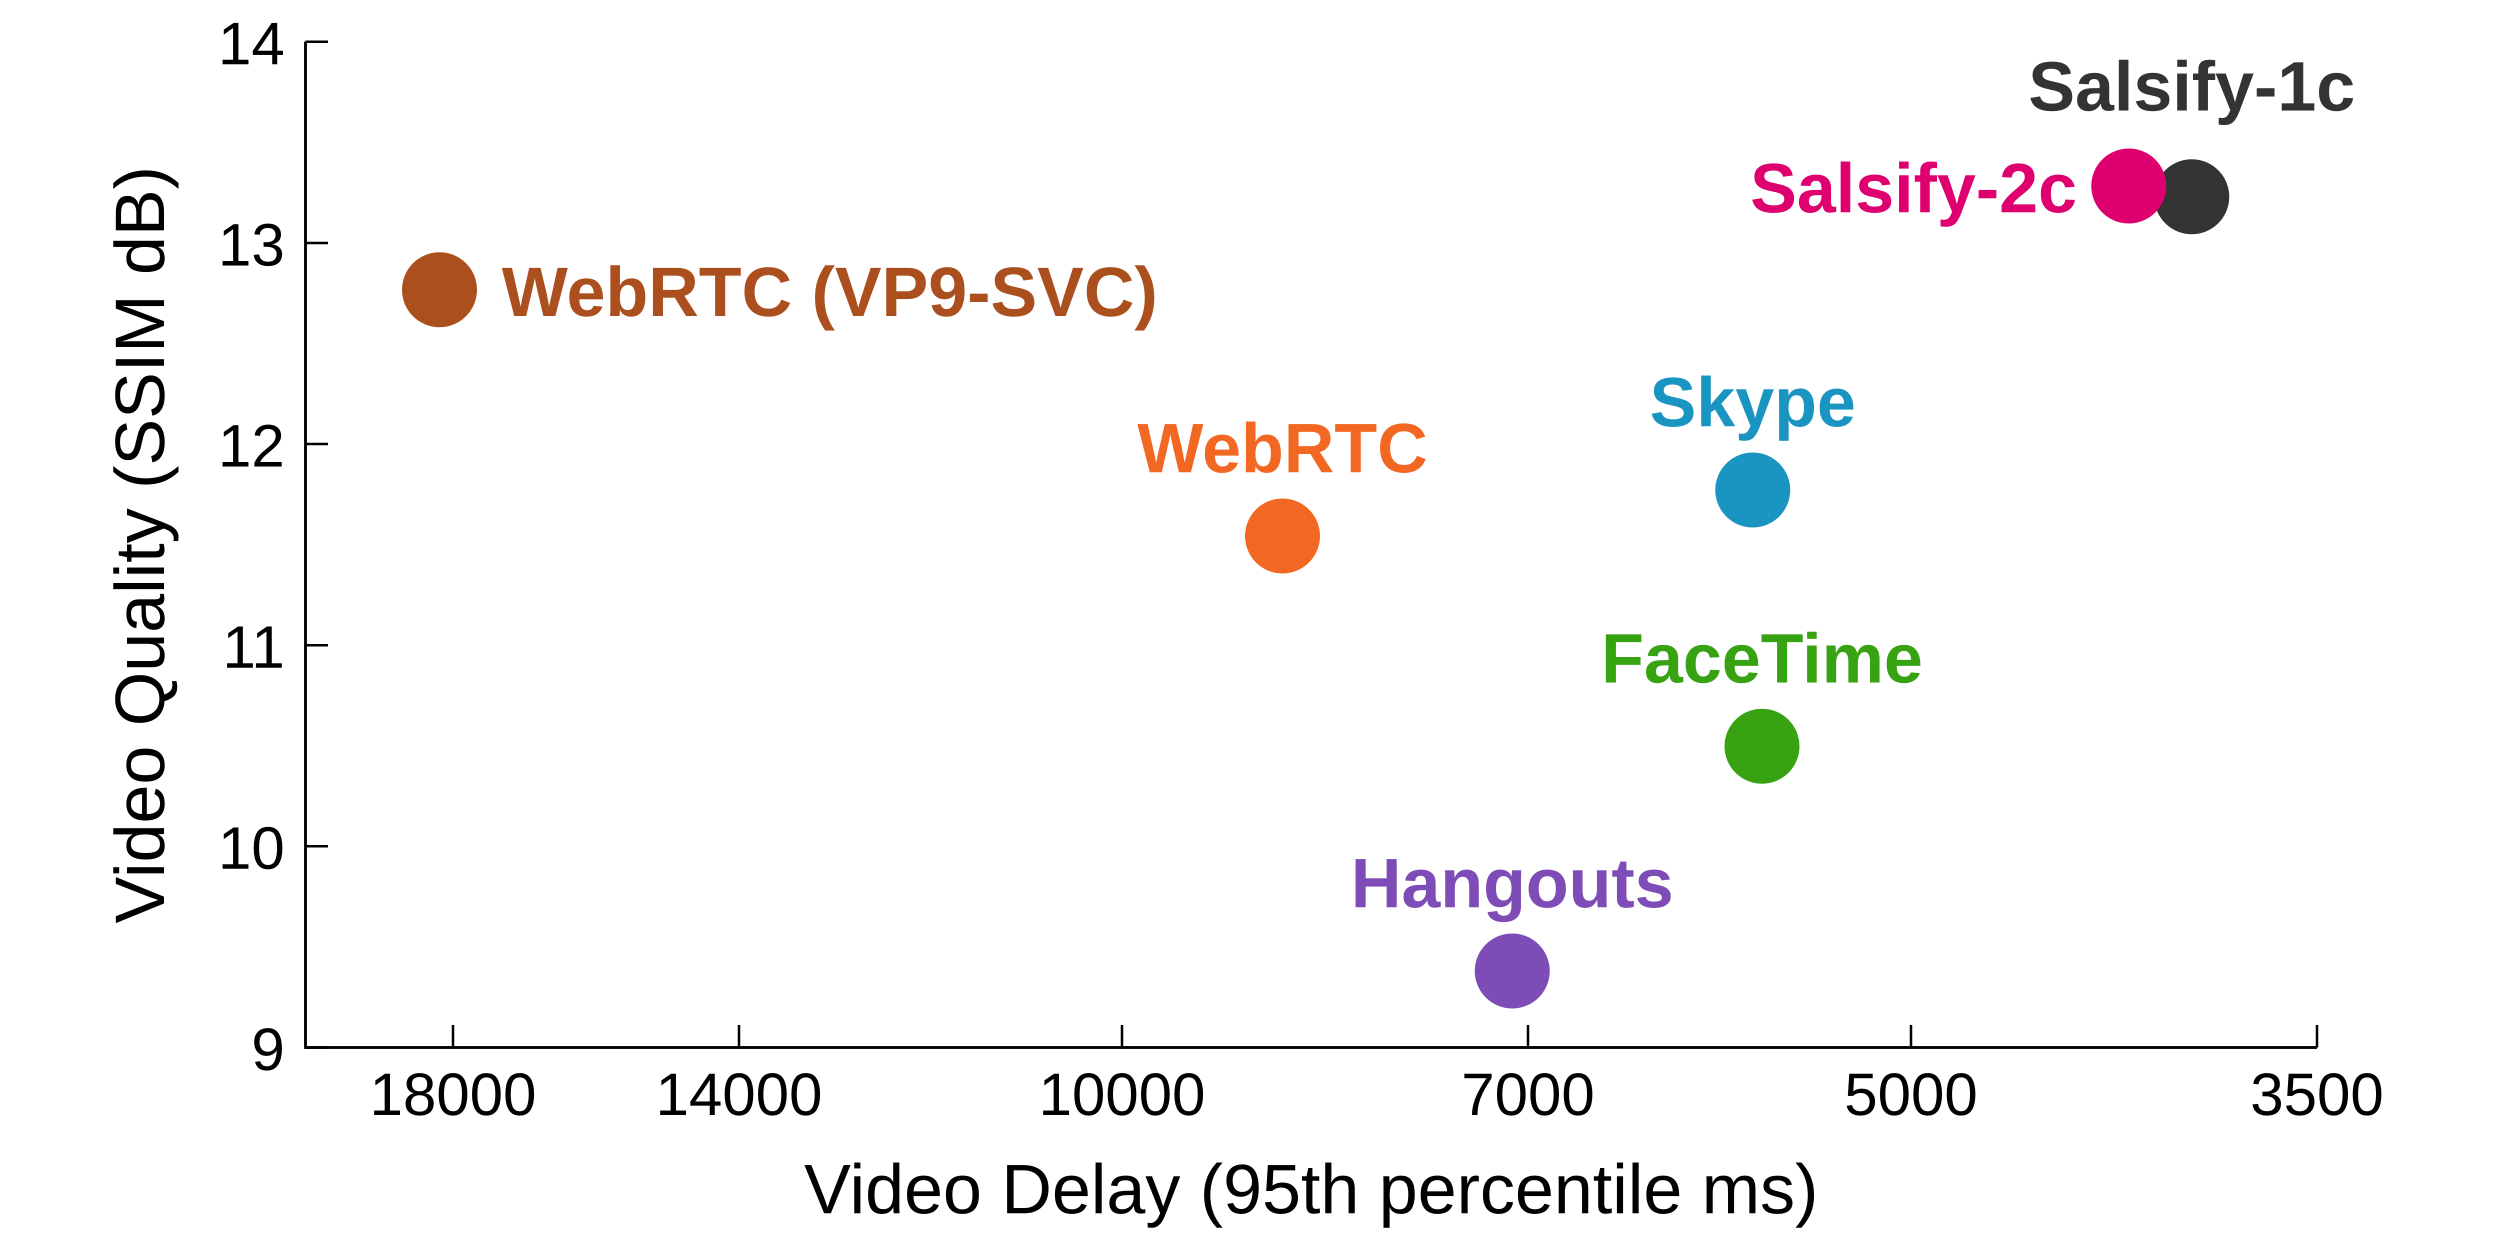
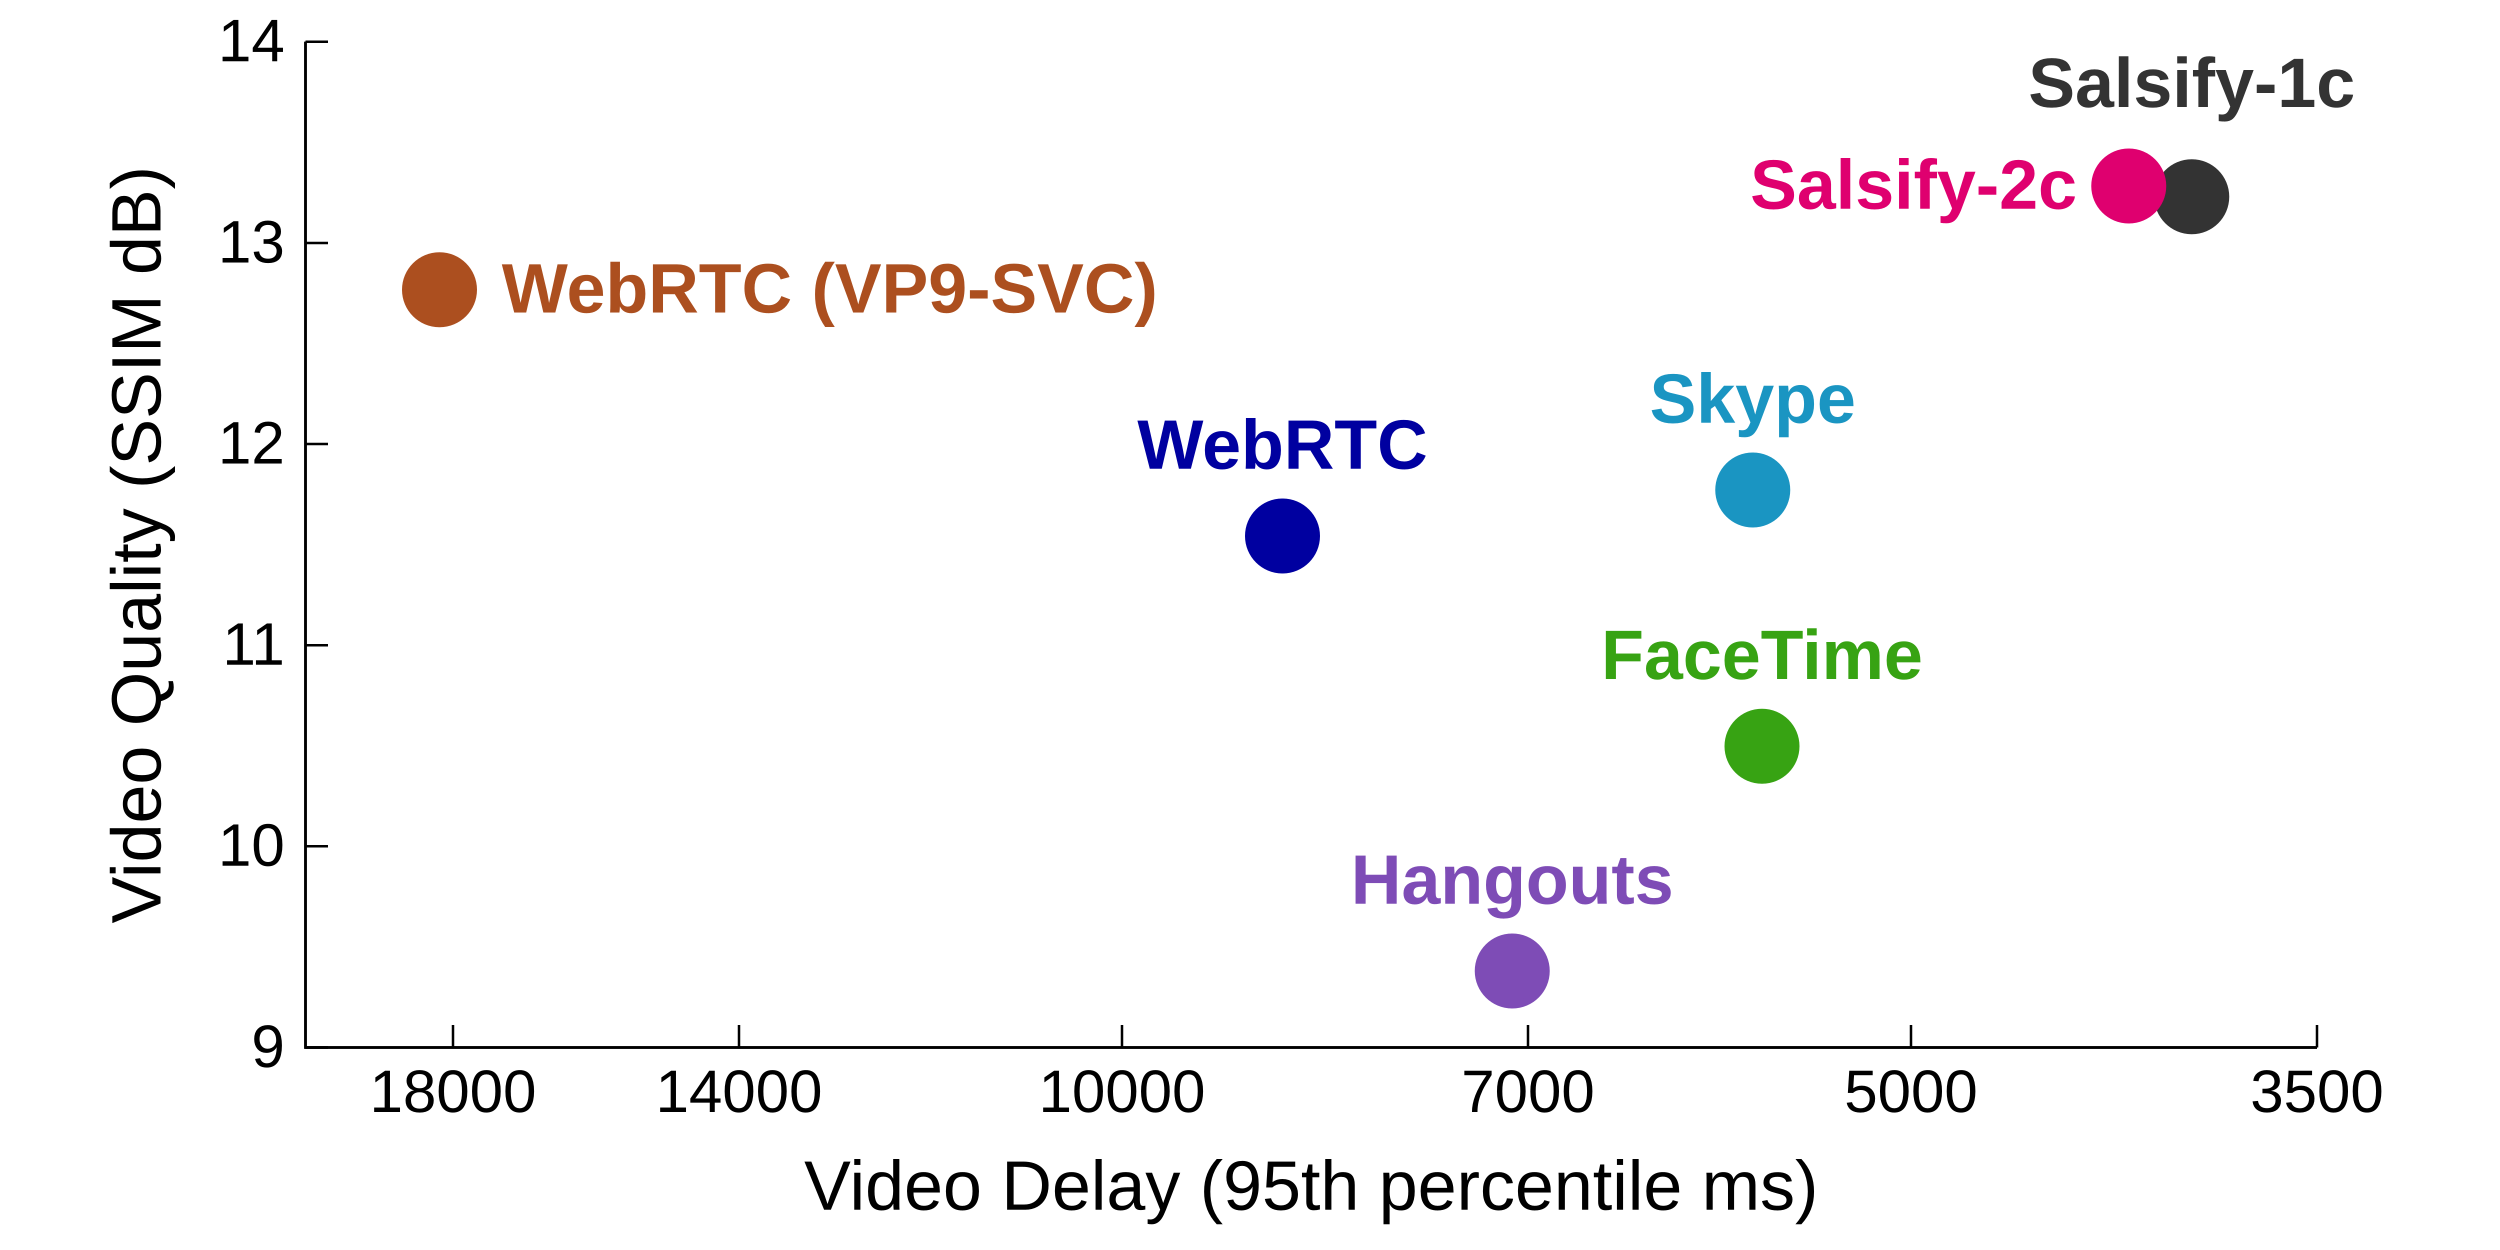
<svg xmlns="http://www.w3.org/2000/svg" xmlns:xlink="http://www.w3.org/1999/xlink" width="1000" height="500" viewBox="0 0 1000 500">
  <g id="gnuplot_canvas">
    <rect x="0" y="0" width="1000" height="500" fill="#ffffff" />
    <defs>
      <circle id="gpDot" r="0.5" stroke-width="0.5" />
      <path id="gpPt0" stroke-width="0.222" stroke="currentColor" d="M-1,0 h2 M0,-1 v2" />
      <path id="gpPt1" stroke-width="0.222" stroke="currentColor" d="M-1,-1 L1,1 M1,-1 L-1,1" />
      <path id="gpPt2" stroke-width="0.222" stroke="currentColor" d="M-1,0 L1,0 M0,-1 L0,1 M-1,-1 L1,1 M-1,1 L1,-1" />
      <rect id="gpPt3" stroke-width="0.222" stroke="currentColor" x="-1" y="-1" width="2" height="2" />
      <rect id="gpPt4" stroke-width="0.222" stroke="currentColor" fill="currentColor" x="-1" y="-1" width="2" height="2" />
      <circle id="gpPt5" stroke-width="0.222" stroke="currentColor" cx="0" cy="0" r="1" />
      <use xlink:href="#gpPt5" id="gpPt6" fill="currentColor" stroke="none" />
      <path id="gpPt7" stroke-width="0.222" stroke="currentColor" d="M0,-1.33 L-1.33,0.67 L1.33,0.67 z" />
      <use xlink:href="#gpPt7" id="gpPt8" fill="currentColor" stroke="none" />
      <use xlink:href="#gpPt7" id="gpPt9" stroke="currentColor" transform="rotate(180)" />
      <use xlink:href="#gpPt9" id="gpPt10" fill="currentColor" stroke="none" />
      <use xlink:href="#gpPt3" id="gpPt11" stroke="currentColor" transform="rotate(45)" />
      <use xlink:href="#gpPt11" id="gpPt12" fill="currentColor" stroke="none" />
      <path id="gpPt13" stroke-width="0.222" stroke="currentColor" d="M0,1.330 L1.265,0.411 L0.782,-1.067 L-0.782,-1.076 L-1.265,0.411 z" />
      <use xlink:href="#gpPt13" id="gpPt14" fill="currentColor" stroke="none" />
      <filter id="textbox" filterUnits="objectBoundingBox" x="0" y="0" height="1" width="1">
        <feFlood flood-color="#FFFFFF" flood-opacity="1" result="bgnd" />
        <feComposite in="SourceGraphic" in2="bgnd" operator="atop" />
      </filter>
      <filter id="greybox" filterUnits="objectBoundingBox" x="0" y="0" height="1" width="1">
        <feFlood flood-color="lightgrey" flood-opacity="1" result="grey" />
        <feComposite in="SourceGraphic" in2="grey" operator="atop" />
      </filter>
    </defs>
    <g fill="none" color="#FFFFFF" stroke="currentColor" stroke-width="1.00" stroke-linecap="butt" stroke-linejoin="miter">
</g>
    <g fill="none" color="black" stroke="currentColor" stroke-width="1.00" stroke-linecap="butt" stroke-linejoin="miter">
      <path stroke="black" d="M122.2,419.0 L131.2,419.0  " />
-       <g transform="translate(113.9,428.0)" stroke="none" fill="black" font-family="Arial" font-size="24.00" text-anchor="end">
+       <g transform="translate(113.9,426.8)" stroke="none" fill="black" font-family="Arial" font-size="24.00" text-anchor="end">
        <text>
          <tspan font-family="Arial"> 9</tspan>
        </text>
      </g>
    </g>
    <g fill="none" color="black" stroke="currentColor" stroke-width="1.00" stroke-linecap="butt" stroke-linejoin="miter">
      <path stroke="black" d="M122.2,338.5 L131.2,338.5  " />
-       <g transform="translate(113.9,347.5)" stroke="none" fill="black" font-family="Arial" font-size="24.00" text-anchor="end">
+       <g transform="translate(113.9,346.3)" stroke="none" fill="black" font-family="Arial" font-size="24.00" text-anchor="end">
        <text>
          <tspan font-family="Arial"> 10</tspan>
        </text>
      </g>
    </g>
    <g fill="none" color="black" stroke="currentColor" stroke-width="1.00" stroke-linecap="butt" stroke-linejoin="miter">
      <path stroke="black" d="M122.2,258.1 L131.2,258.1  " />
-       <g transform="translate(113.9,267.1)" stroke="none" fill="black" font-family="Arial" font-size="24.00" text-anchor="end">
+       <g transform="translate(113.9,265.9)" stroke="none" fill="black" font-family="Arial" font-size="24.00" text-anchor="end">
        <text>
          <tspan font-family="Arial"> 11</tspan>
        </text>
      </g>
    </g>
    <g fill="none" color="black" stroke="currentColor" stroke-width="1.00" stroke-linecap="butt" stroke-linejoin="miter">
      <path stroke="black" d="M122.2,177.6 L131.2,177.6  " />
-       <g transform="translate(113.9,186.6)" stroke="none" fill="black" font-family="Arial" font-size="24.00" text-anchor="end">
+       <g transform="translate(113.9,185.4)" stroke="none" fill="black" font-family="Arial" font-size="24.00" text-anchor="end">
        <text>
          <tspan font-family="Arial"> 12</tspan>
        </text>
      </g>
    </g>
    <g fill="none" color="black" stroke="currentColor" stroke-width="1.00" stroke-linecap="butt" stroke-linejoin="miter">
      <path stroke="black" d="M122.2,97.2 L131.2,97.2  " />
-       <g transform="translate(113.9,106.2)" stroke="none" fill="black" font-family="Arial" font-size="24.00" text-anchor="end">
+       <g transform="translate(113.9,105.0)" stroke="none" fill="black" font-family="Arial" font-size="24.00" text-anchor="end">
        <text>
          <tspan font-family="Arial"> 13</tspan>
        </text>
      </g>
    </g>
    <g fill="none" color="black" stroke="currentColor" stroke-width="1.00" stroke-linecap="butt" stroke-linejoin="miter">
      <path stroke="black" d="M122.2,16.7 L131.2,16.7  " />
-       <g transform="translate(113.9,25.7)" stroke="none" fill="black" font-family="Arial" font-size="24.00" text-anchor="end">
+       <g transform="translate(113.9,24.5)" stroke="none" fill="black" font-family="Arial" font-size="24.00" text-anchor="end">
        <text>
          <tspan font-family="Arial"> 14</tspan>
        </text>
      </g>
    </g>
    <g fill="none" color="black" stroke="currentColor" stroke-width="1.00" stroke-linecap="butt" stroke-linejoin="miter">
      <path stroke="black" d="M926.8,419.0 L926.8,410.0  " />
-       <g transform="translate(926.8,446.0)" stroke="none" fill="black" font-family="Arial" font-size="24.00" text-anchor="middle">
+       <g transform="translate(926.8,444.8)" stroke="none" fill="black" font-family="Arial" font-size="24.00" text-anchor="middle">
        <text>
          <tspan font-family="Arial">3500</tspan>
        </text>
      </g>
    </g>
    <g fill="none" color="black" stroke="currentColor" stroke-width="1.00" stroke-linecap="butt" stroke-linejoin="miter">
      <path stroke="black" d="M764.4,419.0 L764.4,410.0  " />
-       <g transform="translate(764.4,446.0)" stroke="none" fill="black" font-family="Arial" font-size="24.00" text-anchor="middle">
+       <g transform="translate(764.4,444.8)" stroke="none" fill="black" font-family="Arial" font-size="24.00" text-anchor="middle">
        <text>
          <tspan font-family="Arial">5000</tspan>
        </text>
      </g>
    </g>
    <g fill="none" color="black" stroke="currentColor" stroke-width="1.00" stroke-linecap="butt" stroke-linejoin="miter">
      <path stroke="black" d="M611.2,419.0 L611.2,410.0  " />
-       <g transform="translate(611.2,446.0)" stroke="none" fill="black" font-family="Arial" font-size="24.00" text-anchor="middle">
+       <g transform="translate(611.2,444.8)" stroke="none" fill="black" font-family="Arial" font-size="24.00" text-anchor="middle">
        <text>
          <tspan font-family="Arial">7000</tspan>
        </text>
      </g>
    </g>
    <g fill="none" color="black" stroke="currentColor" stroke-width="1.00" stroke-linecap="butt" stroke-linejoin="miter">
      <path stroke="black" d="M448.8,419.0 L448.8,410.0  " />
-       <g transform="translate(448.8,446.0)" stroke="none" fill="black" font-family="Arial" font-size="24.00" text-anchor="middle">
+       <g transform="translate(448.8,444.8)" stroke="none" fill="black" font-family="Arial" font-size="24.00" text-anchor="middle">
        <text>
          <tspan font-family="Arial">10000</tspan>
        </text>
      </g>
    </g>
    <g fill="none" color="black" stroke="currentColor" stroke-width="1.00" stroke-linecap="butt" stroke-linejoin="miter">
      <path stroke="black" d="M295.6,419.0 L295.6,410.0  " />
-       <g transform="translate(295.6,446.0)" stroke="none" fill="black" font-family="Arial" font-size="24.00" text-anchor="middle">
+       <g transform="translate(295.6,444.8)" stroke="none" fill="black" font-family="Arial" font-size="24.00" text-anchor="middle">
        <text>
          <tspan font-family="Arial">14000</tspan>
        </text>
      </g>
    </g>
    <g fill="none" color="black" stroke="currentColor" stroke-width="1.00" stroke-linecap="butt" stroke-linejoin="miter">
      <path stroke="black" d="M181.2,419.0 L181.2,410.0  " />
-       <g transform="translate(181.2,446.0)" stroke="none" fill="black" font-family="Arial" font-size="24.00" text-anchor="middle">
+       <g transform="translate(181.2,444.8)" stroke="none" fill="black" font-family="Arial" font-size="24.00" text-anchor="middle">
        <text>
          <tspan font-family="Arial">18000</tspan>
        </text>
      </g>
    </g>
    <g fill="none" color="black" stroke="currentColor" stroke-width="1.00" stroke-linecap="butt" stroke-linejoin="miter">
</g>
    <g fill="none" color="black" stroke="currentColor" stroke-width="1.00" stroke-linecap="butt" stroke-linejoin="miter">
      <path stroke="black" d="M122.2,16.7 L122.2,419.0 L926.8,419.0 M926.8,16.7 M122.2,16.7  " />
    </g>
    <g fill="none" color="black" stroke="currentColor" stroke-width="1.00" stroke-linecap="butt" stroke-linejoin="miter">
-       <g transform="translate(65.6,217.9) rotate(270)" stroke="none" fill="black" font-family="Arial" font-size="28.00" text-anchor="middle">
+       <g transform="translate(64.2,217.9) rotate(270)" stroke="none" fill="black" font-family="Arial" font-size="28.00" text-anchor="middle">
        <text>
          <tspan font-family="Arial">Video Quality (SSIM dB)</tspan>
        </text>
      </g>
    </g>
    <g fill="none" color="black" stroke="currentColor" stroke-width="1.00" stroke-linecap="butt" stroke-linejoin="miter">
-       <g transform="translate(949.2,217.9) rotate(270)" stroke="none" fill="black" font-family="Arial" font-size="12.00" text-anchor="middle">
-         <text />
-       </g>
-     </g>
-     <g fill="none" color="black" stroke="currentColor" stroke-width="1.00" stroke-linecap="butt" stroke-linejoin="miter">
-       <g transform="translate(524.5,485.3)" stroke="none" fill="black" font-family="Arial" font-size="28.00" text-anchor="middle">
+       <g transform="translate(948.6,217.9) rotate(270)" stroke="none" fill="black" font-family="Arial" font-size="12.00" text-anchor="middle">
+         <text />
+       </g>
+     </g>
+     <g fill="none" color="black" stroke="currentColor" stroke-width="1.00" stroke-linecap="butt" stroke-linejoin="miter">
+       <g transform="translate(524.5,483.9)" stroke="none" fill="black" font-family="Arial" font-size="28.00" text-anchor="middle">
        <text>
          <tspan font-family="Arial">Video Delay (95th percentile ms)</tspan>
        </text>
      </g>
    </g>
    <g fill="none" color="black" stroke="currentColor" stroke-width="1.00" stroke-linecap="butt" stroke-linejoin="miter">
-       <g transform="translate(524.5,30.2)" stroke="none" fill="black" font-family="Arial" font-size="12.00" text-anchor="middle">
-         <text />
-       </g>
-       <g transform="translate(524.5,30.3)" stroke="none" fill="black" font-family="Arial" font-size="12.00" text-anchor="middle">
-         <text />
-       </g>
-     </g>
-     <g fill="none" color="black" stroke="currentColor" stroke-width="1.00" stroke-linecap="butt" stroke-linejoin="miter">
-       <g transform="translate(80.7,482.9)" stroke="none" fill="black" font-family="Arial" font-size="12.00" text-anchor="start">
+       <g transform="translate(524.5,29.6)" stroke="none" fill="black" font-family="Arial" font-size="12.00" text-anchor="middle">
+         <text />
+       </g>
+       <g transform="translate(524.5,29.7)" stroke="none" fill="black" font-family="Arial" font-size="12.00" text-anchor="middle">
+         <text />
+       </g>
+     </g>
+     <g fill="none" color="black" stroke="currentColor" stroke-width="1.00" stroke-linecap="butt" stroke-linejoin="miter">
+       <g transform="translate(80.7,482.3)" stroke="none" fill="black" font-family="Arial" font-size="12.00" text-anchor="start">
        <text />
      </g>
    </g>
    <g id="gnuplot_plot_1">
      <g fill="none" color="black" stroke="currentColor" stroke-width="1.00" stroke-linecap="butt" stroke-linejoin="miter">
        <path stroke="rgb(172,  79,  31)" d="M175.8,115.9  " />
        <use xlink:href="#gpPt6" transform="translate(175.8,115.9) scale(13.50)" color="rgb(172,  79,  31)" />
      </g>
    </g>
    <g id="gnuplot_plot_2">
      <g fill="none" color="black" stroke="currentColor" stroke-width="1.00" stroke-linecap="butt" stroke-linejoin="miter">
-         <g transform="translate(200.7,126.4)" stroke="none" fill="rgb(172,79,31)" font-family="Arial:Bold" font-size="28.00" text-anchor="start">
+         <g transform="translate(200.7,125.0)" stroke="none" fill="rgb(172,79,31)" font-family="Arial:Bold" font-size="28.00" text-anchor="start">
          <text>
            <tspan font-family="Arial" font-weight="bold">WebRTC (VP9-SVC)</tspan>
          </text>
        </g>
      </g>
    </g>
    <g id="gnuplot_plot_3">
      <g fill="none" color="black" stroke="currentColor" stroke-width="1.00" stroke-linecap="butt" stroke-linejoin="miter">
        <path stroke="rgb( 26, 149, 194)" d="M701.1,196.0  " />
        <use xlink:href="#gpPt6" transform="translate(701.1,196.0) scale(13.50)" color="rgb( 26, 149, 194)" />
      </g>
    </g>
    <g id="gnuplot_plot_4">
      <g fill="none" color="black" stroke="currentColor" stroke-width="1.00" stroke-linecap="butt" stroke-linejoin="miter">
-         <g transform="translate(701.1,170.5)" stroke="none" fill="rgb(26,149,194)" font-family="Arial:Bold" font-size="28.00" text-anchor="middle">
+         <g transform="translate(701.1,169.1)" stroke="none" fill="rgb(26,149,194)" font-family="Arial:Bold" font-size="28.00" text-anchor="middle">
          <text>
            <tspan font-family="Arial" font-weight="bold">Skype</tspan>
          </text>
        </g>
      </g>
    </g>
    <g id="gnuplot_plot_5">
      <g fill="none" color="black" stroke="currentColor" stroke-width="1.00" stroke-linecap="butt" stroke-linejoin="miter">
        <path stroke="rgb( 55, 163,  19)" d="M704.8,298.5  " />
        <use xlink:href="#gpPt6" transform="translate(704.8,298.5) scale(13.50)" color="rgb( 55, 163,  19)" />
      </g>
    </g>
    <g id="gnuplot_plot_6">
      <g fill="none" color="black" stroke="currentColor" stroke-width="1.00" stroke-linecap="butt" stroke-linejoin="miter">
-         <g transform="translate(704.8,273.0)" stroke="none" fill="rgb(55,163,19)" font-family="Arial:Bold" font-size="28.00" text-anchor="middle">
+         <g transform="translate(704.8,271.6)" stroke="none" fill="rgb(55,163,19)" font-family="Arial:Bold" font-size="28.00" text-anchor="middle">
          <text>
            <tspan font-family="Arial" font-weight="bold">FaceTime</tspan>
          </text>
        </g>
      </g>
    </g>
    <g id="gnuplot_plot_7">
      <g fill="none" color="black" stroke="currentColor" stroke-width="1.00" stroke-linecap="butt" stroke-linejoin="miter">
        <path stroke="rgb(126,  76, 182)" d="M604.9,388.4  " />
        <use xlink:href="#gpPt6" transform="translate(604.9,388.4) scale(13.50)" color="rgb(126,  76, 182)" />
      </g>
    </g>
    <g id="gnuplot_plot_8">
      <g fill="none" color="black" stroke="currentColor" stroke-width="1.00" stroke-linecap="butt" stroke-linejoin="miter">
-         <g transform="translate(604.9,362.9)" stroke="none" fill="rgb(126,76,182)" font-family="Arial:Bold" font-size="28.00" text-anchor="middle">
+         <g transform="translate(604.9,361.5)" stroke="none" fill="rgb(126,76,182)" font-family="Arial:Bold" font-size="28.00" text-anchor="middle">
          <text>
            <tspan font-family="Arial" font-weight="bold">Hangouts</tspan>
          </text>
        </g>
      </g>
    </g>
    <g id="gnuplot_plot_9">
      <g fill="none" color="black" stroke="currentColor" stroke-width="1.00" stroke-linecap="butt" stroke-linejoin="miter">
        <path stroke="rgb( 51,  51,  51)" d="M876.7,78.7  " />
        <use xlink:href="#gpPt6" transform="translate(876.7,78.7) scale(13.50)" color="rgb( 51,  51,  51)" />
      </g>
    </g>
    <g id="gnuplot_plot_10">
      <g fill="none" color="black" stroke="currentColor" stroke-width="1.00" stroke-linecap="butt" stroke-linejoin="miter">
-         <g transform="translate(876.7,44.2)" stroke="none" fill="rgb(51,51,51)" font-family="Arial:Bold" font-size="28.00" text-anchor="middle">
+         <g transform="translate(876.7,42.8)" stroke="none" fill="rgb(51,51,51)" font-family="Arial:Bold" font-size="28.00" text-anchor="middle">
          <text>
            <tspan font-family="Arial" font-weight="bold">Salsify-1c</tspan>
          </text>
        </g>
      </g>
    </g>
    <g id="gnuplot_plot_11">
      <g fill="none" color="black" stroke="currentColor" stroke-width="1.00" stroke-linecap="butt" stroke-linejoin="miter">
        <path stroke="rgb(223,   0, 111)" d="M851.5,74.4  " />
        <use xlink:href="#gpPt6" transform="translate(851.5,74.4) scale(13.50)" color="rgb(223,   0, 111)" />
      </g>
    </g>
    <g id="gnuplot_plot_12">
      <g fill="none" color="black" stroke="currentColor" stroke-width="1.00" stroke-linecap="butt" stroke-linejoin="miter">
-         <g transform="translate(830.8,84.9)" stroke="none" fill="rgb(223,0,111)" font-family="Arial:Bold" font-size="28.00" text-anchor="end">
+         <g transform="translate(830.8,83.5)" stroke="none" fill="rgb(223,0,111)" font-family="Arial:Bold" font-size="28.00" text-anchor="end">
          <text>
            <tspan font-family="Arial" font-weight="bold">Salsify-2c</tspan>
          </text>
        </g>
      </g>
    </g>
    <g id="gnuplot_plot_13">
      <g fill="none" color="black" stroke="currentColor" stroke-width="1.00" stroke-linecap="butt" stroke-linejoin="miter">
-         <path stroke="rgb(242, 104,  34)" d="M513.0,214.4  " />
-         <use xlink:href="#gpPt6" transform="translate(513.0,214.4) scale(13.50)" color="rgb(242, 104,  34)" />
+         <path stroke="rgb(  0,   0, 160)" d="M513.0,214.4  " />
+         <use xlink:href="#gpPt6" transform="translate(513.0,214.4) scale(13.50)" color="rgb(  0,   0, 160)" />
      </g>
    </g>
    <g id="gnuplot_plot_14">
      <g fill="none" color="black" stroke="currentColor" stroke-width="1.00" stroke-linecap="butt" stroke-linejoin="miter">
-         <g transform="translate(513.0,188.9)" stroke="none" fill="rgb(242,104,34)" font-family="Arial:Bold" font-size="28.00" text-anchor="middle">
+         <g transform="translate(513.0,187.5)" stroke="none" fill="rgb(0,0,160)" font-family="Arial:Bold" font-size="28.00" text-anchor="middle">
          <text>
            <tspan font-family="Arial" font-weight="bold">WebRTC</tspan>
          </text>
        </g>
      </g>
    </g>
-     <g fill="none" color="#FFFFFF" stroke="rgb(242, 104,  34)" stroke-width="2.00" stroke-linecap="butt" stroke-linejoin="miter">
+     <g fill="none" color="#FFFFFF" stroke="rgb(  0,   0, 160)" stroke-width="2.00" stroke-linecap="butt" stroke-linejoin="miter">
</g>
    <g fill="none" color="black" stroke="currentColor" stroke-width="2.00" stroke-linecap="butt" stroke-linejoin="miter">
</g>
    <g fill="none" color="black" stroke="black" stroke-width="1.00" stroke-linecap="butt" stroke-linejoin="miter">
</g>
    <g fill="none" color="black" stroke="currentColor" stroke-width="1.00" stroke-linecap="butt" stroke-linejoin="miter">
      <path stroke="black" d="M122.2,16.7 L122.2,419.0 L926.8,419.0 M926.8,16.7 M122.2,16.7  " />
    </g>
    <g fill="none" color="black" stroke="currentColor" stroke-width="1.00" stroke-linecap="butt" stroke-linejoin="miter">
</g>
  </g>
</svg>
